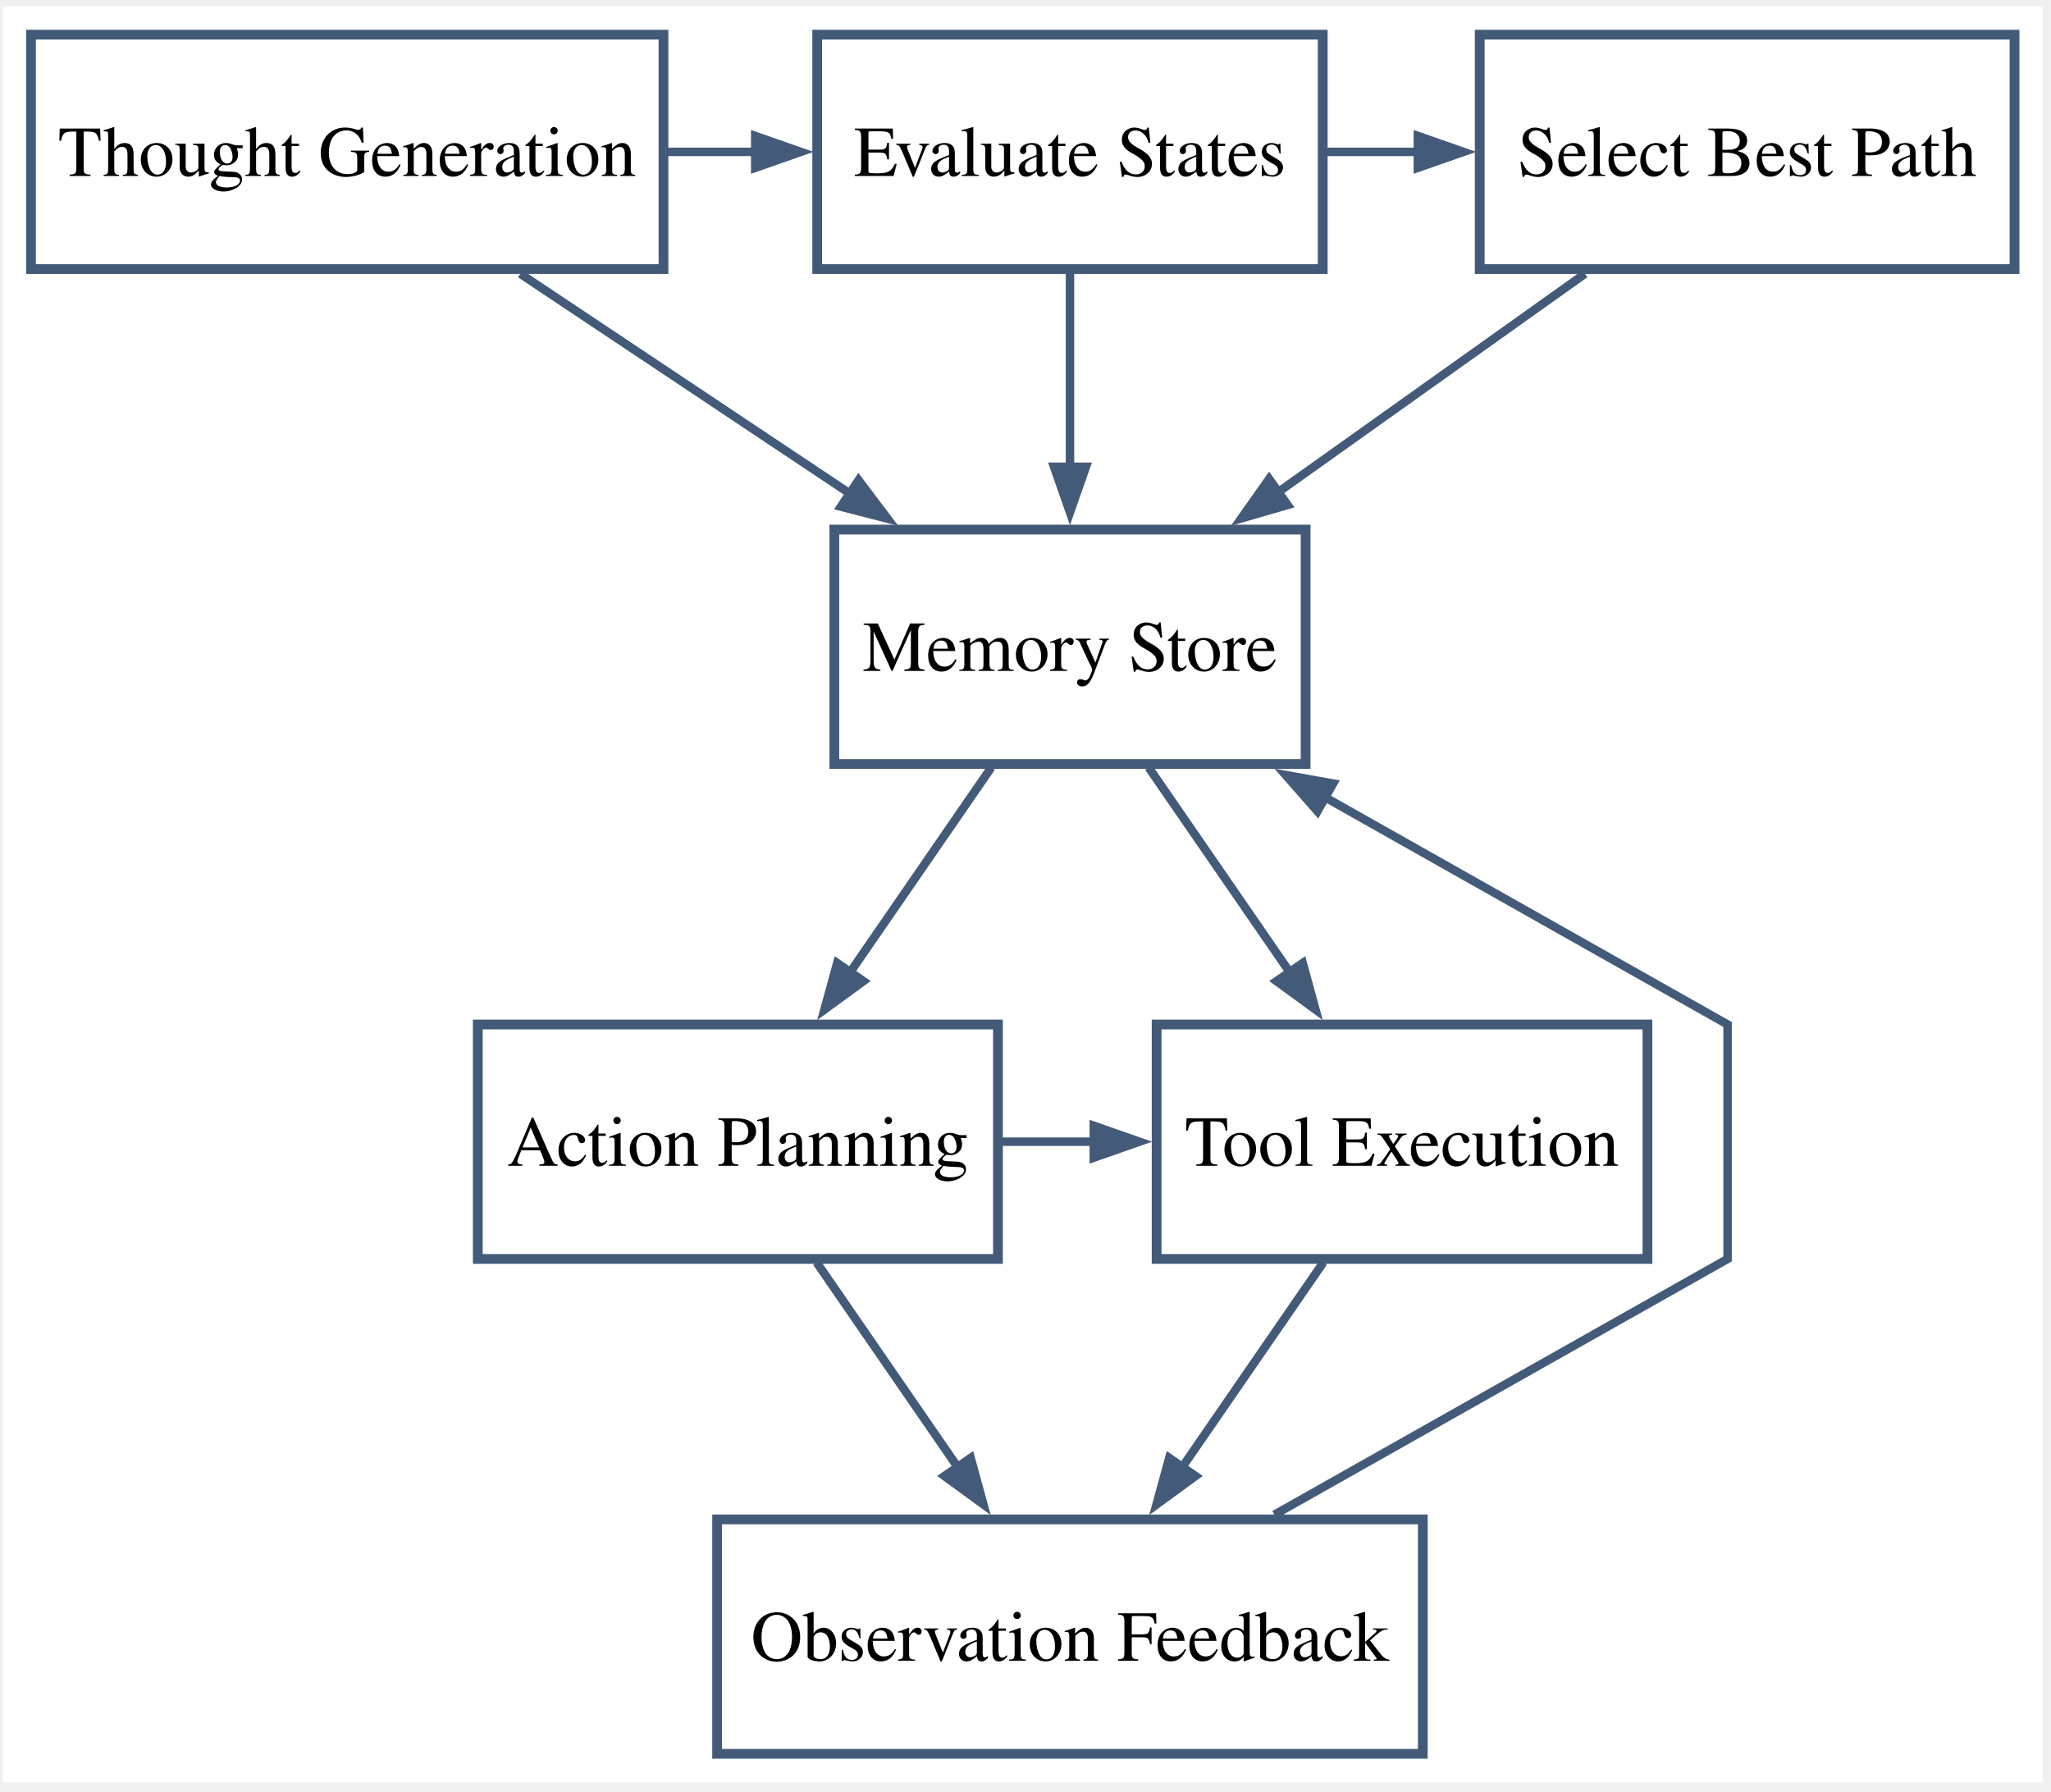
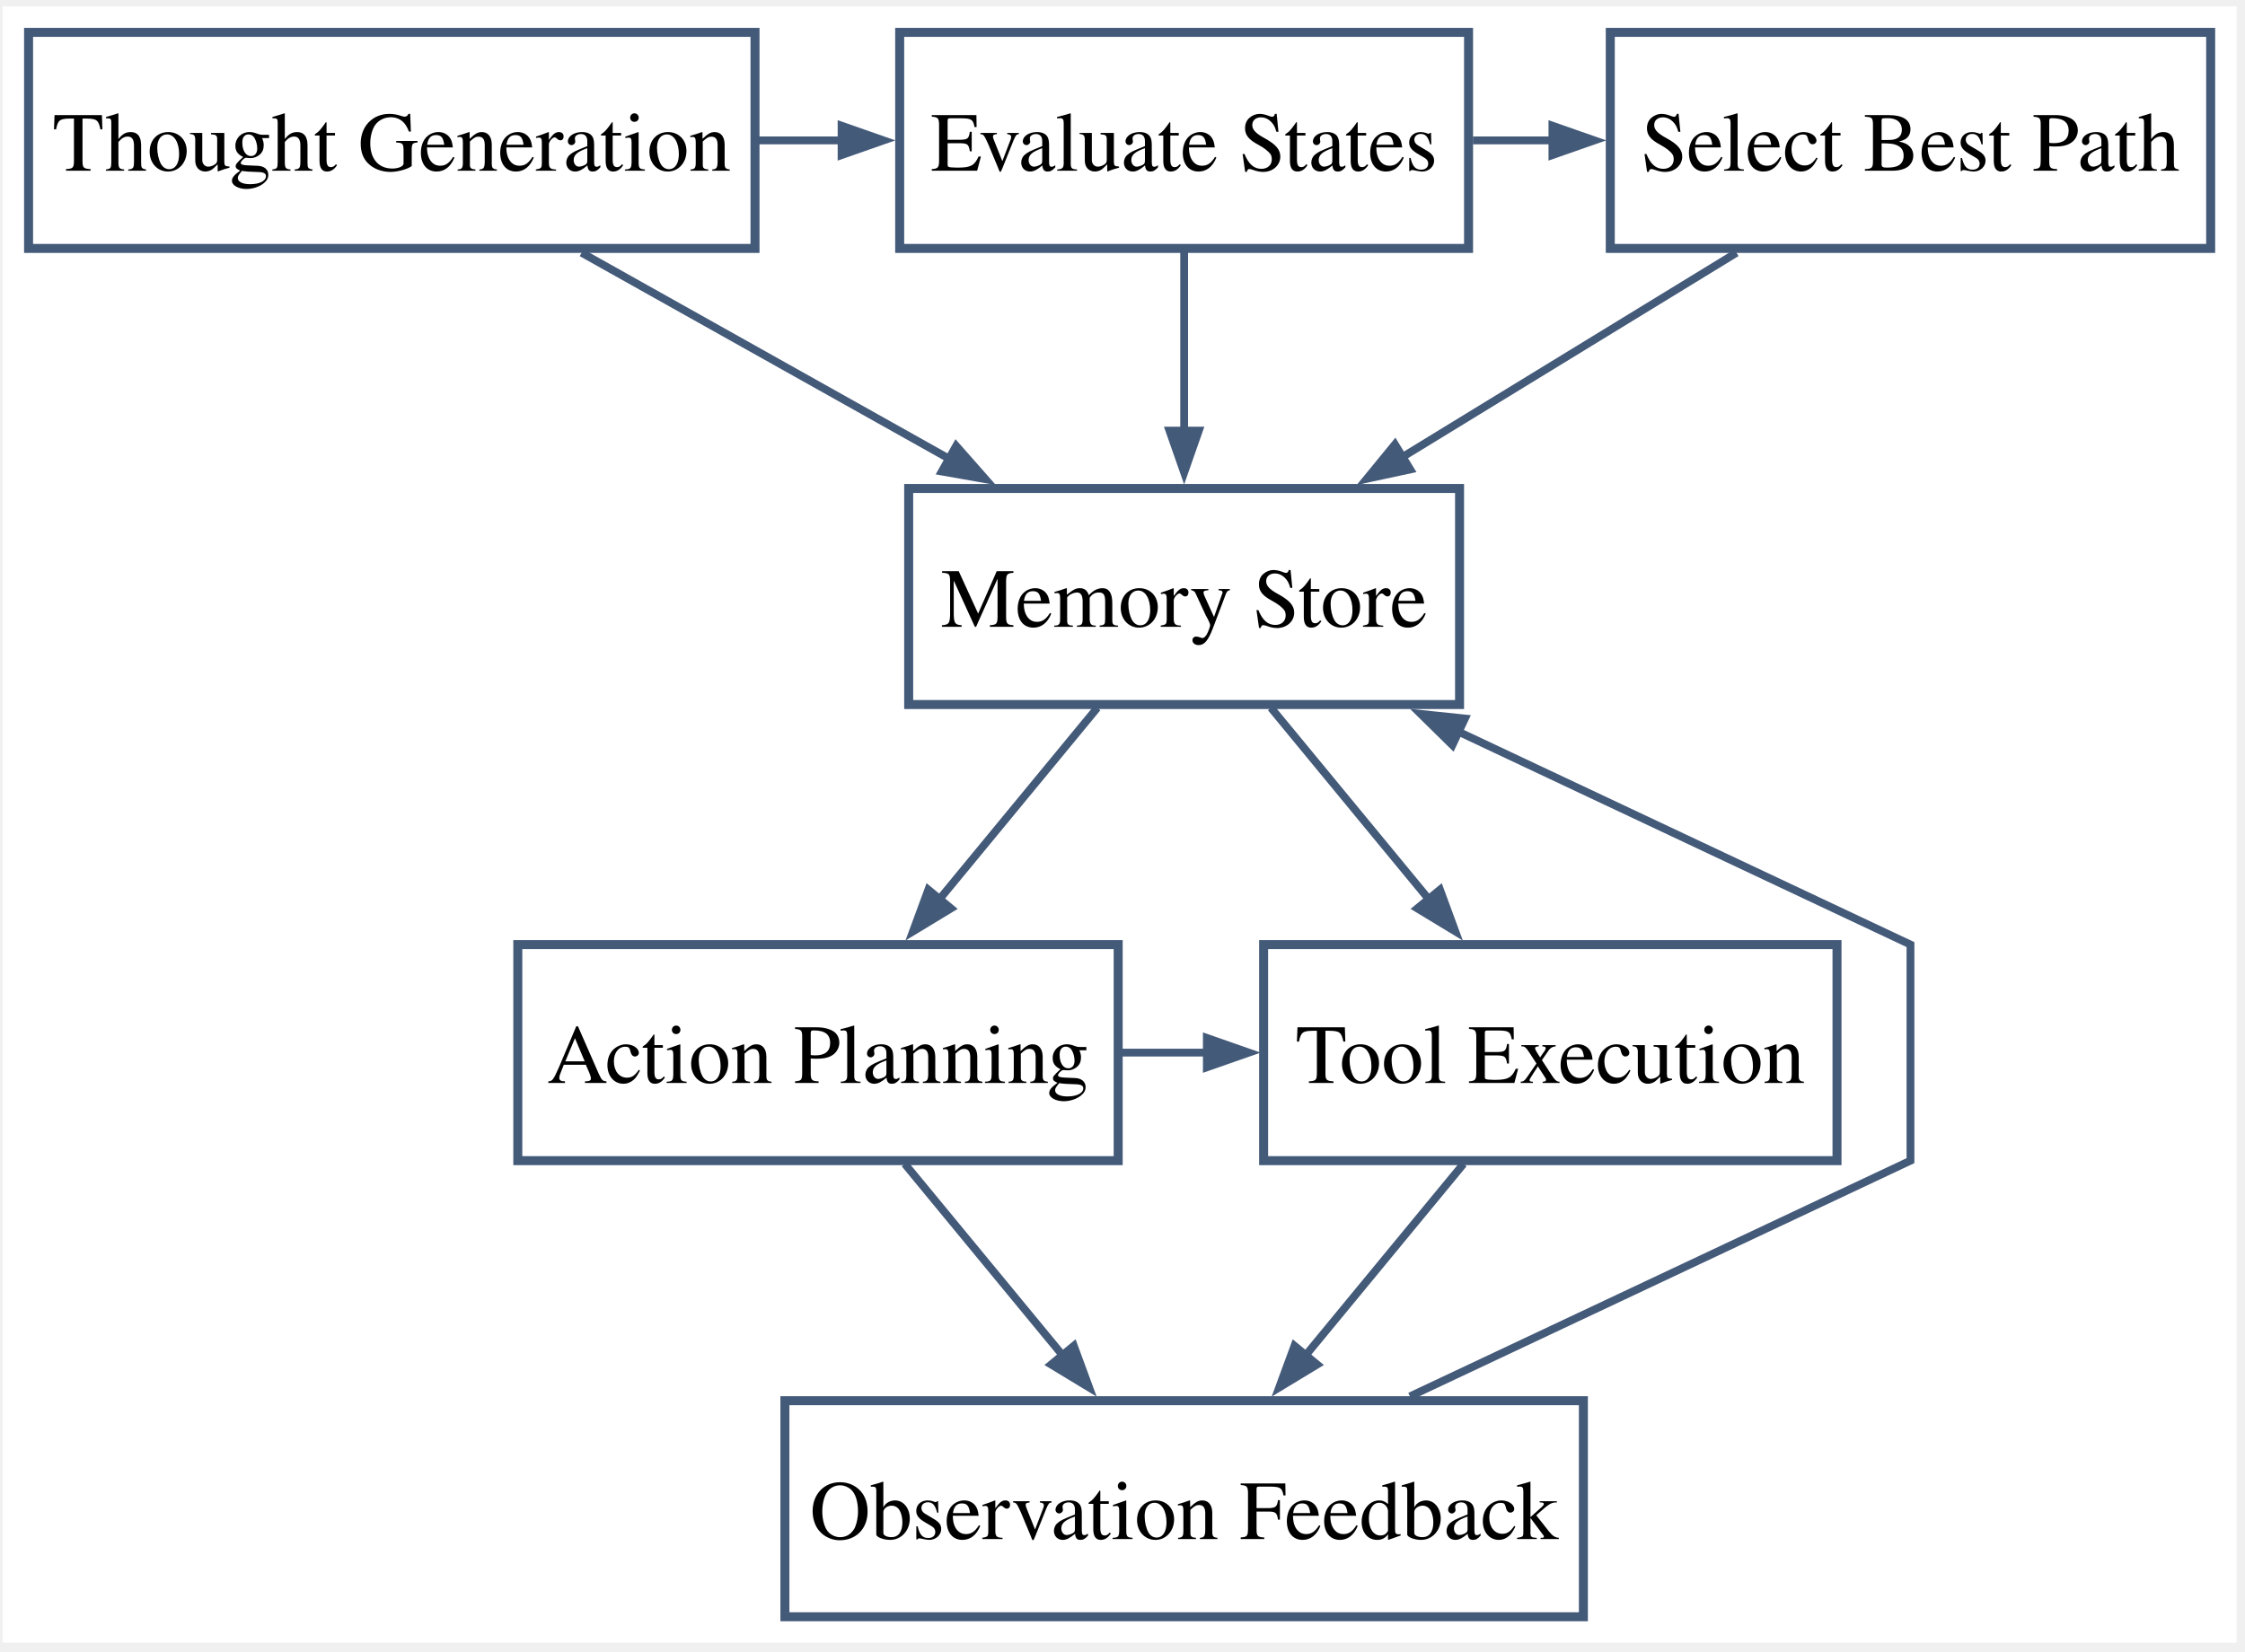
- <svg xmlns="http://www.w3.org/2000/svg" width="316pt" height="276pt" viewBox="1.00 1.00 315.00 274.00">
+ <svg xmlns="http://www.w3.org/2000/svg" width="375pt" height="276pt" viewBox="1.00 1.00 374.00 274.00">
  <g id="graph0" class="graph" transform="scale(1 1) rotate(0) translate(5.76 269.76)">
-     <polygon fill="#ffffff" stroke="none" points="-4.32,4.32 -4.32,-268.32 308.96,-268.32 308.96,4.32 -4.32,4.32" />
+     <polygon fill="#ffffff" stroke="none" points="-4.32,4.32 -4.32,-268.32 367.84,-268.32 367.84,4.32 -4.32,4.32" />
    <g id="node1" class="node">
-       <polygon fill="#ffffff" stroke="#445a79" stroke-width="1.5" points="97.14,-264 0,-264 0,-228 97.14,-228 97.14,-264" />
-       <text xml:space="preserve" text-anchor="middle" x="48.57" y="-242.3" font-family="Times,serif" font-size="11.00">Thought Generation</text>
+       <polygon fill="#ffffff" stroke="#445a79" stroke-width="1.5" points="121.02,-264 0,-264 0,-228 121.02,-228 121.02,-264" />
+       <text xml:space="preserve" text-anchor="middle" x="60.51" y="-240.95" font-family="Times,serif" font-size="14.00">Thought Generation</text>
    </g>
    <g id="node2" class="node">
-       <polygon fill="#ffffff" stroke="#445a79" stroke-width="1.5" points="198.39,-264 120.75,-264 120.75,-228 198.39,-228 198.39,-264" />
-       <text xml:space="preserve" text-anchor="middle" x="159.57" y="-242.3" font-family="Times,serif" font-size="11.00">Evaluate States</text>
+       <polygon fill="#ffffff" stroke="#445a79" stroke-width="1.5" points="239.89,-264 145.12,-264 145.12,-228 239.89,-228 239.89,-264" />
+       <text xml:space="preserve" text-anchor="middle" x="192.51" y="-240.95" font-family="Times,serif" font-size="14.00">Evaluate States</text>
    </g>
    <g id="edge1" class="edge">
-       <path fill="none" stroke="#445a79" stroke-width="1.3" d="M97.69,-246C102.11,-246 107.09,-246 111.43,-246" />
-       <polygon fill="#445a79" stroke="#445a79" stroke-width="1.3" points="111.23,-248.45 118.23,-246 111.23,-243.55 111.23,-248.45" />
+       <path fill="none" stroke="#445a79" stroke-width="1.3" d="M121.65,-246C126.32,-246 131.29,-246 135.68,-246" />
+       <polygon fill="#445a79" stroke="#445a79" stroke-width="1.3" points="135.44,-248.45 142.44,-246 135.44,-243.55 135.44,-248.45" />
    </g>
    <g id="node4" class="node">
-       <polygon fill="#ffffff" stroke="#445a79" stroke-width="1.5" points="195.76,-188 123.38,-188 123.38,-152 195.76,-152 195.76,-188" />
-       <text xml:space="preserve" text-anchor="middle" x="159.57" y="-166.3" font-family="Times,serif" font-size="11.00">Memory Store</text>
+       <polygon fill="#ffffff" stroke="#445a79" stroke-width="1.5" points="238.39,-188 146.62,-188 146.62,-152 238.39,-152 238.39,-188" />
+       <text xml:space="preserve" text-anchor="middle" x="192.51" y="-164.95" font-family="Times,serif" font-size="14.00">Memory Store</text>
    </g>
    <g id="edge3" class="edge">
-       <path fill="none" stroke="#445a79" stroke-width="1.3" d="M75.16,-227.28C90.4,-217.12 109.67,-204.27 125.95,-193.41" />
-       <polygon fill="#445a79" stroke="#445a79" stroke-width="1.3" points="127.1,-195.59 131.56,-189.67 124.38,-191.52 127.1,-195.59" />
+       <path fill="none" stroke="#445a79" stroke-width="1.3" d="M92.13,-227.28C110.58,-216.93 134,-203.8 153.58,-192.83" />
+       <polygon fill="#445a79" stroke="#445a79" stroke-width="1.3" points="154.53,-195.1 159.43,-189.54 152.13,-190.83 154.53,-195.1" />
    </g>
    <g id="node3" class="node">
-       <polygon fill="#ffffff" stroke="#445a79" stroke-width="1.5" points="304.64,-264 222.5,-264 222.5,-228 304.64,-228 304.64,-264" />
-       <text xml:space="preserve" text-anchor="middle" x="263.57" y="-242.3" font-family="Times,serif" font-size="11.00">Select Best Path</text>
+       <polygon fill="#ffffff" stroke="#445a79" stroke-width="1.5" points="363.52,-264 263.5,-264 263.5,-228 363.52,-228 363.52,-264" />
+       <text xml:space="preserve" text-anchor="middle" x="313.51" y="-240.95" font-family="Times,serif" font-size="14.00">Select Best Path</text>
    </g>
    <g id="edge2" class="edge">
-       <path fill="none" stroke="#445a79" stroke-width="1.3" d="M199.06,-246C202.78,-246 208.15,-246 213.31,-246" />
-       <polygon fill="#445a79" stroke="#445a79" stroke-width="1.3" points="213,-248.45 220,-246 213,-243.55 213,-248.45" />
+       <path fill="none" stroke="#445a79" stroke-width="1.3" d="M240.62,-246C244.47,-246 249.3,-246 254.06,-246" />
+       <polygon fill="#445a79" stroke="#445a79" stroke-width="1.3" points="253.86,-248.45 260.86,-246 253.86,-243.55 253.86,-248.45" />
    </g>
    <g id="edge4" class="edge">
-       <path fill="none" stroke="#445a79" stroke-width="1.3" d="M159.57,-227.46C159.57,-218.5 159.57,-207.4 159.57,-197.42" />
-       <polygon fill="#445a79" stroke="#445a79" stroke-width="1.3" points="162.02,-197.64 159.57,-190.64 157.12,-197.64 162.02,-197.64" />
+       <path fill="none" stroke="#445a79" stroke-width="1.3" d="M192.51,-227.46C192.51,-218.5 192.51,-207.4 192.51,-197.42" />
+       <polygon fill="#445a79" stroke="#445a79" stroke-width="1.3" points="194.96,-197.64 192.51,-190.64 190.06,-197.64 194.96,-197.64" />
    </g>
    <g id="edge5" class="edge">
-       <path fill="none" stroke="#445a79" stroke-width="1.3" d="M238.66,-227.28C224.51,-217.21 206.65,-204.5 191.48,-193.7" />
-       <polygon fill="#445a79" stroke="#445a79" stroke-width="1.3" points="193,-191.78 185.88,-189.72 190.16,-195.78 193,-191.78" />
+       <path fill="none" stroke="#445a79" stroke-width="1.3" d="M284.53,-227.28C267.77,-217.02 246.52,-204.03 228.68,-193.12" />
+       <polygon fill="#445a79" stroke="#445a79" stroke-width="1.3" points="230.18,-191.17 222.93,-189.61 227.63,-195.35 230.18,-191.17" />
    </g>
    <g id="node5" class="node">
-       <polygon fill="#ffffff" stroke="#445a79" stroke-width="1.5" points="148.51,-112 68.62,-112 68.62,-76 148.51,-76 148.51,-112" />
-       <text xml:space="preserve" text-anchor="middle" x="108.57" y="-90.3" font-family="Times,serif" font-size="11.00">Action Planning</text>
+       <polygon fill="#ffffff" stroke="#445a79" stroke-width="1.5" points="181.52,-112 81.5,-112 81.5,-76 181.52,-76 181.52,-112" />
+       <text xml:space="preserve" text-anchor="middle" x="131.51" y="-88.95" font-family="Times,serif" font-size="14.00">Action Planning</text>
    </g>
    <g id="edge6" class="edge">
-       <path fill="none" stroke="#445a79" stroke-width="1.3" d="M147.48,-151.46C140.99,-142.04 132.87,-130.26 125.73,-119.9" />
-       <polygon fill="#445a79" stroke="#445a79" stroke-width="1.3" points="127.85,-118.66 121.86,-114.29 123.82,-121.44 127.85,-118.66" />
+       <path fill="none" stroke="#445a79" stroke-width="1.3" d="M178.05,-151.46C170.14,-141.86 160.2,-129.8 151.54,-119.3" />
+       <polygon fill="#445a79" stroke="#445a79" stroke-width="1.3" points="153.67,-118.03 147.33,-114.19 149.89,-121.15 153.67,-118.03" />
    </g>
    <g id="node6" class="node">
-       <polygon fill="#ffffff" stroke="#445a79" stroke-width="1.5" points="248.26,-112 172.88,-112 172.88,-76 248.26,-76 248.26,-112" />
-       <text xml:space="preserve" text-anchor="middle" x="210.57" y="-90.3" font-family="Times,serif" font-size="11.00">Tool Execution</text>
+       <polygon fill="#ffffff" stroke="#445a79" stroke-width="1.5" points="301.27,-112 205.75,-112 205.75,-76 301.27,-76 301.27,-112" />
+       <text xml:space="preserve" text-anchor="middle" x="253.51" y="-88.95" font-family="Times,serif" font-size="14.00">Tool Execution</text>
    </g>
    <g id="edge7" class="edge">
-       <path fill="none" stroke="#445a79" stroke-width="1.3" d="M171.66,-151.46C178.15,-142.04 186.27,-130.26 193.41,-119.9" />
-       <polygon fill="#445a79" stroke="#445a79" stroke-width="1.3" points="195.32,-121.44 197.28,-114.29 191.29,-118.66 195.32,-121.44" />
+       <path fill="none" stroke="#445a79" stroke-width="1.3" d="M206.97,-151.46C214.88,-141.86 224.82,-129.8 233.48,-119.3" />
+       <polygon fill="#445a79" stroke="#445a79" stroke-width="1.3" points="235.13,-121.15 237.69,-114.19 231.35,-118.03 235.13,-121.15" />
    </g>
    <g id="edge8" class="edge">
-       <path fill="none" stroke="#445a79" stroke-width="1.3" d="M149.13,-94C153.16,-94 158.47,-94 163.35,-94" />
-       <polygon fill="#445a79" stroke="#445a79" stroke-width="1.3" points="163.23,-96.45 170.23,-94 163.23,-91.55 163.23,-96.45" />
+       <path fill="none" stroke="#445a79" stroke-width="1.3" d="M182.02,-94C186.38,-94 191.61,-94 196.53,-94" />
+       <polygon fill="#445a79" stroke="#445a79" stroke-width="1.3" points="196.29,-96.45 203.29,-94 196.29,-91.55 196.29,-96.45" />
    </g>
    <g id="node7" class="node">
-       <polygon fill="#ffffff" stroke="#445a79" stroke-width="1.5" points="213.76,-36 105.38,-36 105.38,0 213.76,0 213.76,-36" />
-       <text xml:space="preserve" text-anchor="middle" x="159.57" y="-14.3" font-family="Times,serif" font-size="11.00">Observation Feedback</text>
+       <polygon fill="#ffffff" stroke="#445a79" stroke-width="1.5" points="259.02,-36 126,-36 126,0 259.02,0 259.02,-36" />
+       <text xml:space="preserve" text-anchor="middle" x="192.51" y="-12.95" font-family="Times,serif" font-size="14.00">Observation Feedback</text>
    </g>
    <g id="edge9" class="edge">
-       <path fill="none" stroke="#445a79" stroke-width="1.3" d="M120.66,-75.46C127.15,-66.04 135.27,-54.26 142.41,-43.9" />
-       <polygon fill="#445a79" stroke="#445a79" stroke-width="1.3" points="144.32,-45.44 146.28,-38.29 140.29,-42.66 144.32,-45.44" />
+       <path fill="none" stroke="#445a79" stroke-width="1.3" d="M145.97,-75.46C153.88,-65.86 163.82,-53.8 172.48,-43.3" />
+       <polygon fill="#445a79" stroke="#445a79" stroke-width="1.3" points="174.13,-45.15 176.69,-38.19 170.35,-42.03 174.13,-45.15" />
    </g>
    <g id="edge10" class="edge">
-       <path fill="none" stroke="#445a79" stroke-width="1.3" d="M198.48,-75.46C191.99,-66.04 183.87,-54.26 176.73,-43.9" />
-       <polygon fill="#445a79" stroke="#445a79" stroke-width="1.3" points="178.85,-42.66 172.86,-38.29 174.82,-45.44 178.85,-42.66" />
+       <path fill="none" stroke="#445a79" stroke-width="1.3" d="M239.05,-75.46C231.14,-65.86 221.2,-53.8 212.54,-43.3" />
+       <polygon fill="#445a79" stroke="#445a79" stroke-width="1.3" points="214.67,-42.03 208.33,-38.19 210.89,-45.15 214.67,-42.03" />
    </g>
    <g id="edge11" class="edge">
-       <path fill="none" stroke="#445a79" stroke-width="1.3" d="M190.97,-36.72C220.62,-53.46 260.57,-76 260.57,-76 260.57,-76 260.57,-112 260.57,-112 260.57,-112 226.91,-131 198.45,-147.06" />
-       <polygon fill="#445a79" stroke="#445a79" stroke-width="1.3" points="197.58,-144.74 192.69,-150.31 199.99,-149 197.58,-144.74" />
+       <path fill="none" stroke="#445a79" stroke-width="1.3" d="M230.13,-36.72C265.65,-53.46 313.51,-76 313.51,-76 313.51,-76 313.51,-112 313.51,-112 313.51,-112 272.49,-131.32 238.22,-147.47" />
+       <polygon fill="#445a79" stroke="#445a79" stroke-width="1.3" points="237.2,-145.24 231.91,-150.44 239.29,-149.67 237.2,-145.24" />
    </g>
  </g>
</svg>
